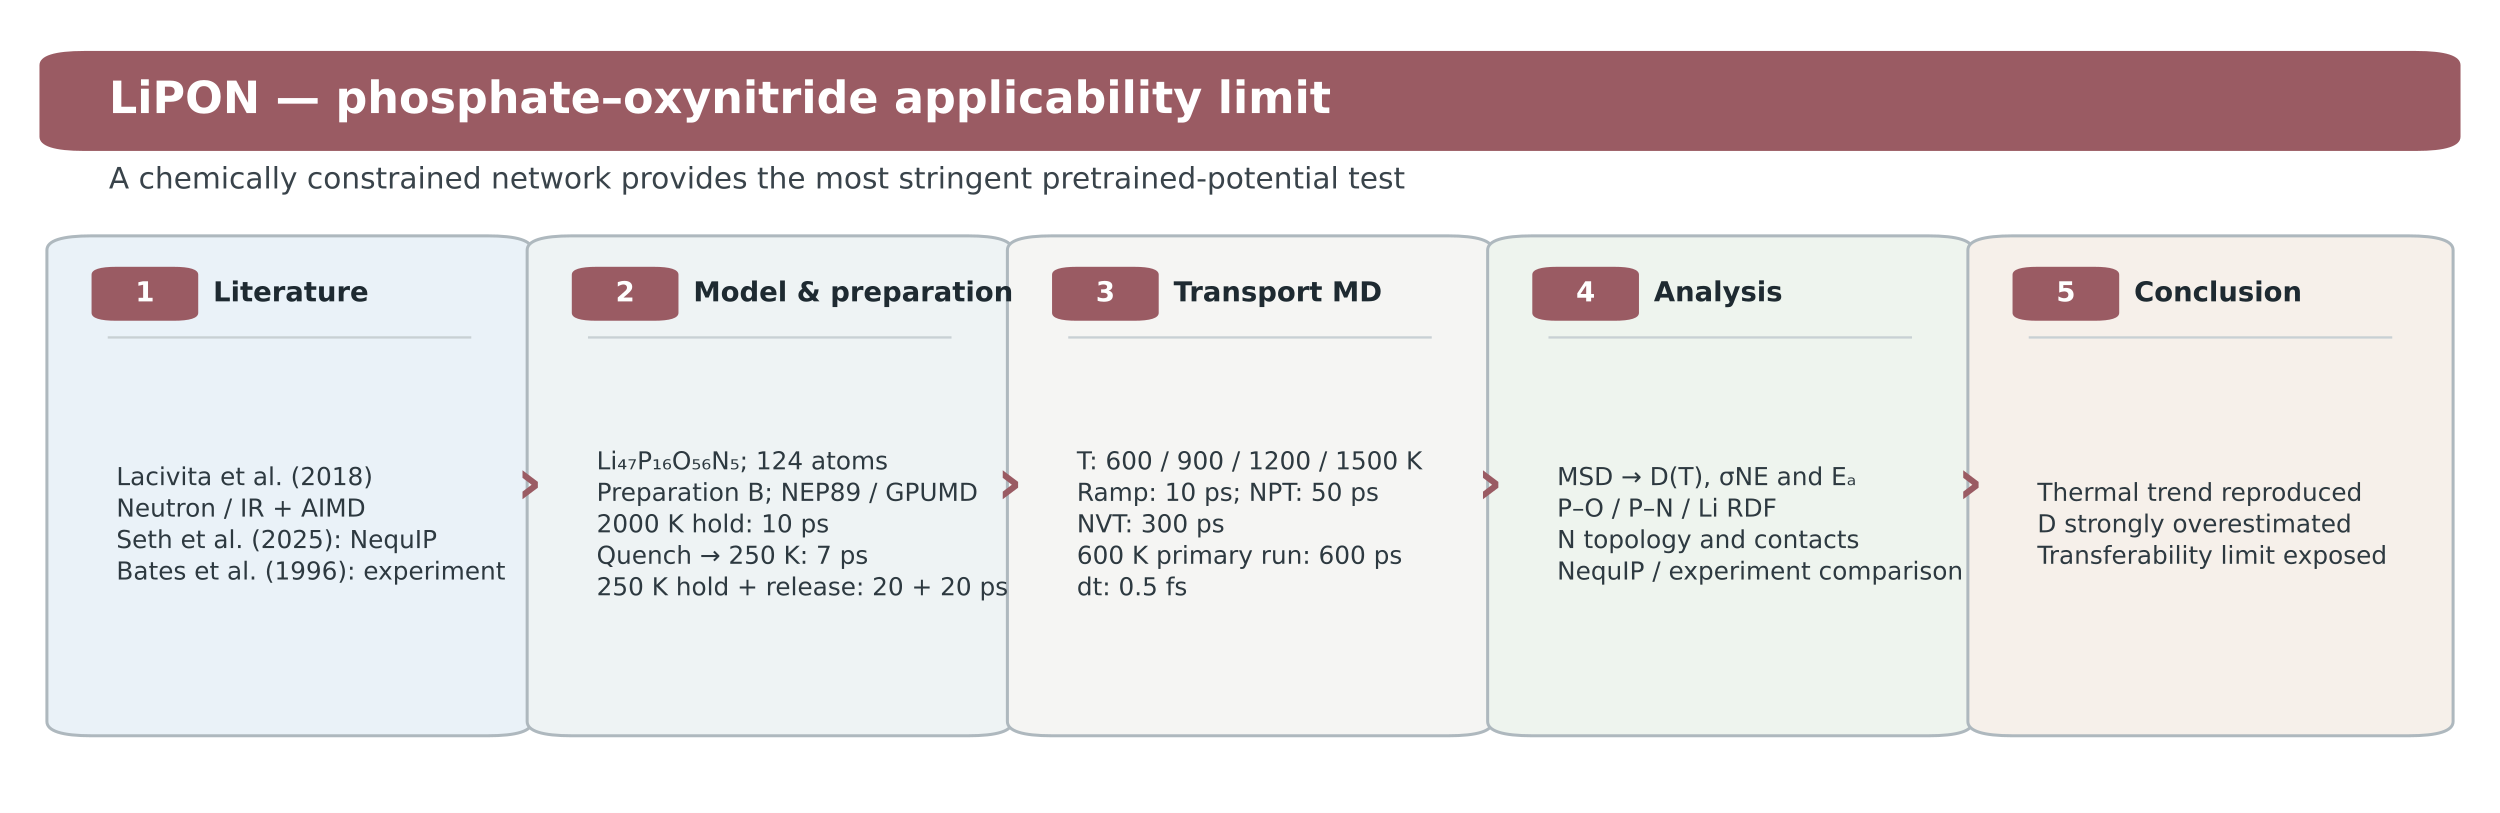
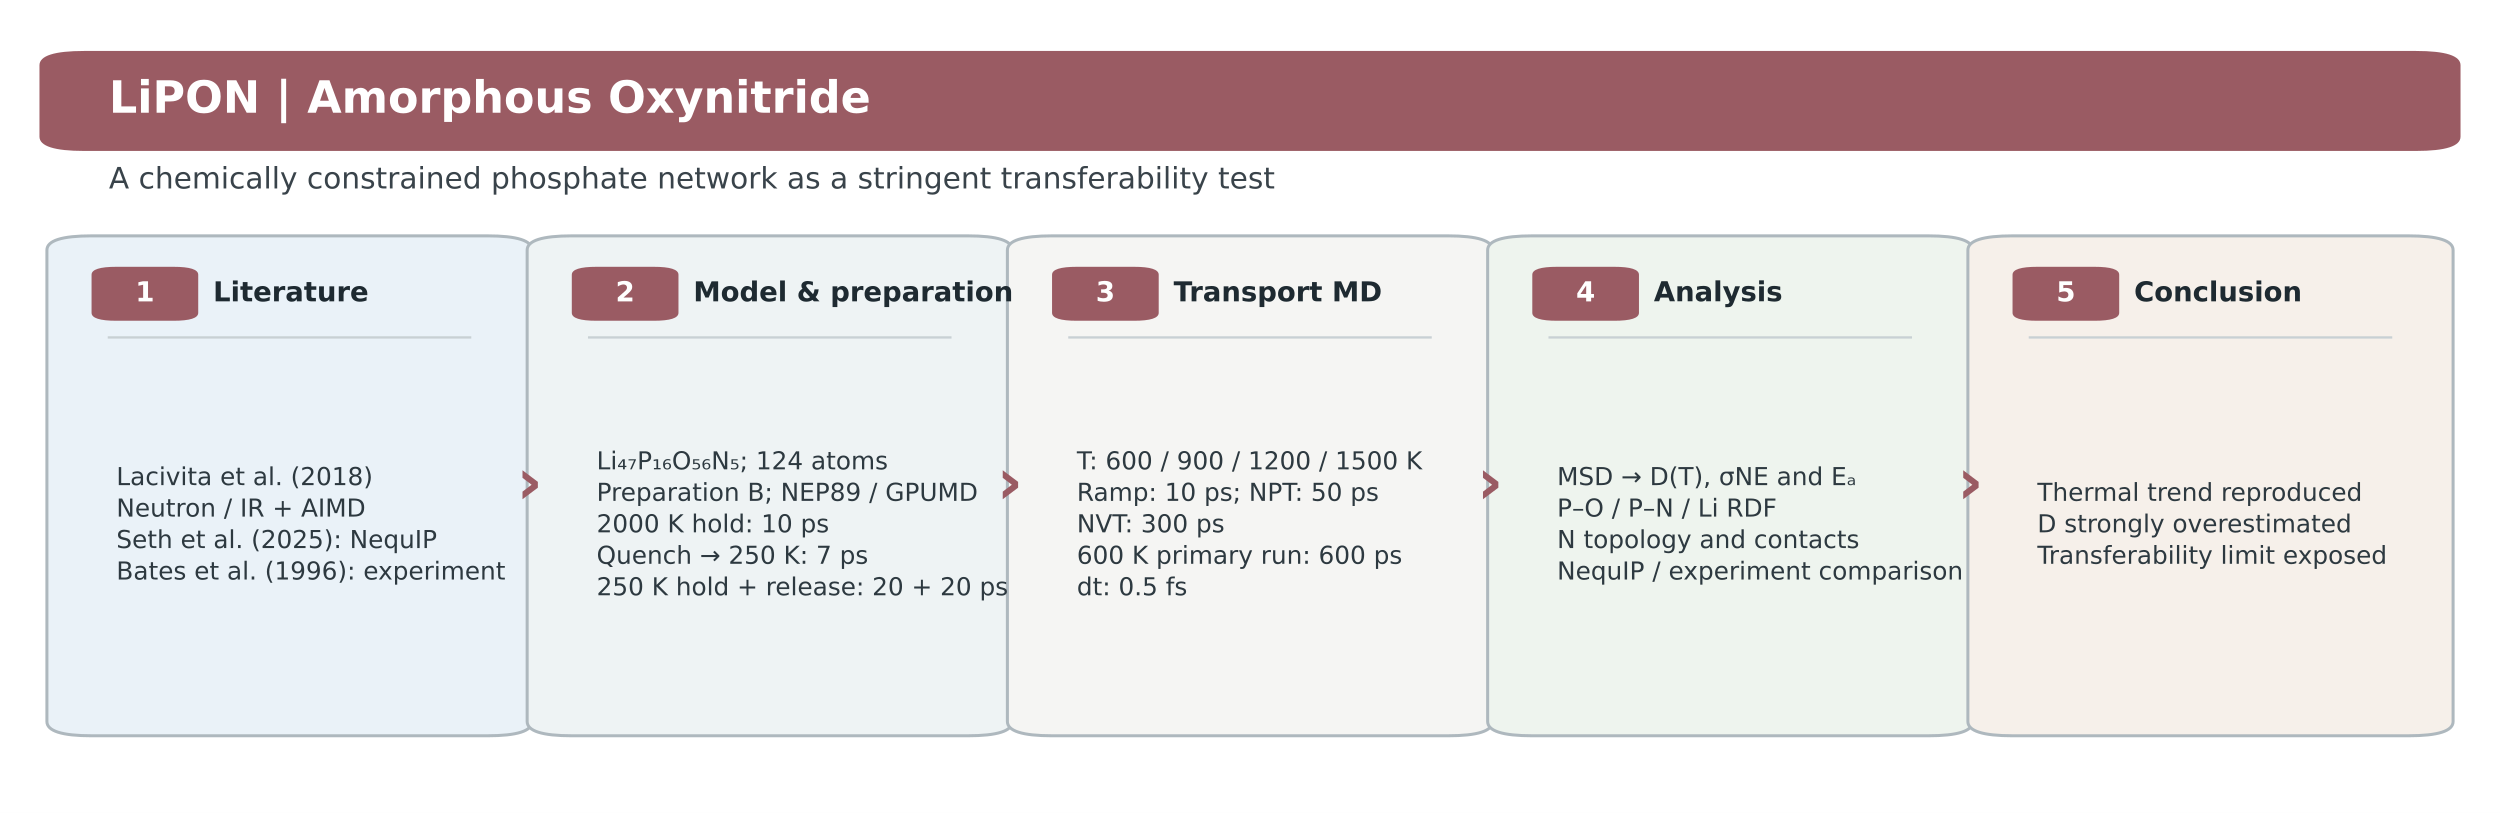
<svg xmlns="http://www.w3.org/2000/svg" width="742.32pt" height="241.38pt" viewBox="0 0 742.32 241.38" version="1.1">
  <defs>
    <style type="text/css">*{stroke-linejoin: round; stroke-linecap: butt}</style>
  </defs>
  <g id="figure_1">
    <g id="patch_1">
      <path d="M 0 241.38 L 742.32 241.38 L 742.32 0 L 0 0 z " style="fill: #ffffff" />
    </g>
    <g id="axes_1">
      <g id="patch_2">
-         <path d="M 24.977 44.82 L 717.343 44.82 Q 730.601 44.82 730.601 40.579 L 730.601 19.373 Q 730.601 15.132 717.343 15.132 L 24.977 15.132 Q 11.719 15.132 11.719 19.373 L 11.719 40.579 Q 11.719 44.82 24.977 44.82 z " clip-path="url(#p6951521741)" style="fill: #9a5b63" />
+         <path d="M 24.977 44.82 L 717.343 44.82 Q 730.601 44.82 730.601 40.579 L 730.601 19.373 Q 730.601 15.132 717.343 15.132 L 24.977 15.132 Q 11.719 15.132 11.719 19.373 L 11.719 40.579 Q 11.719 44.82 24.977 44.82 z " clip-path="url(#p00bf912e03)" style="fill: #9a5b63" />
      </g>
      <g id="patch_3">
-         <path d="M 27.186 218.472 L 144.741 218.472 Q 158 218.472 158 214.231 L 158 74.273 Q 158 70.032 144.741 70.032 L 27.186 70.032 Q 13.928 70.032 13.928 74.273 L 13.928 214.231 Q 13.928 218.472 27.186 218.472 z " clip-path="url(#p6951521741)" style="fill: #eaf2f8; stroke: #aeb8be; stroke-width: 0.9; stroke-linejoin: miter" />
+         <path d="M 27.186 218.472 L 144.741 218.472 Q 158 218.472 158 214.231 L 158 74.273 Q 158 70.032 144.741 70.032 L 27.186 70.032 Q 13.928 70.032 13.928 74.273 L 13.928 214.231 Q 13.928 218.472 27.186 218.472 z " clip-path="url(#p00bf912e03)" style="fill: #eaf2f8; stroke: #aeb8be; stroke-width: 0.9; stroke-linejoin: miter" />
      </g>
      <g id="patch_4">
-         <path d="M 34.552 95.243 L 51.493 95.243 Q 58.859 95.243 58.859 92.887 L 58.859 81.577 Q 58.859 79.221 51.493 79.221 L 34.552 79.221 Q 27.186 79.221 27.186 81.577 L 27.186 92.887 Q 27.186 95.243 34.552 95.243 z " clip-path="url(#p6951521741)" style="fill: #9a5b63" />
+         <path d="M 34.552 95.243 L 51.493 95.243 Q 58.859 95.243 58.859 92.887 L 58.859 81.577 Q 58.859 79.221 51.493 79.221 L 34.552 79.221 Q 27.186 79.221 27.186 81.577 L 27.186 92.887 Q 27.186 95.243 34.552 95.243 z " clip-path="url(#p00bf912e03)" style="fill: #9a5b63" />
      </g>
      <g id="patch_5">
-         <path d="M 169.784 218.472 L 287.339 218.472 Q 300.598 218.472 300.598 214.231 L 300.598 74.273 Q 300.598 70.032 287.339 70.032 L 169.784 70.032 Q 156.526 70.032 156.526 74.273 L 156.526 214.231 Q 156.526 218.472 169.784 218.472 z " clip-path="url(#p6951521741)" style="fill: #eef3f4; stroke: #aeb8be; stroke-width: 0.9; stroke-linejoin: miter" />
+         <path d="M 169.784 218.472 L 287.339 218.472 Q 300.598 218.472 300.598 214.231 L 300.598 74.273 Q 300.598 70.032 287.339 70.032 L 169.784 70.032 Q 156.526 70.032 156.526 74.273 L 156.526 214.231 Q 156.526 218.472 169.784 218.472 z " clip-path="url(#p00bf912e03)" style="fill: #eef3f4; stroke: #aeb8be; stroke-width: 0.9; stroke-linejoin: miter" />
      </g>
      <g id="patch_6">
-         <path d="M 177.15 95.243 L 194.091 95.243 Q 201.457 95.243 201.457 92.887 L 201.457 81.577 Q 201.457 79.221 194.091 79.221 L 177.15 79.221 Q 169.784 79.221 169.784 81.577 L 169.784 92.887 Q 169.784 95.243 177.15 95.243 z " clip-path="url(#p6951521741)" style="fill: #9a5b63" />
+         <path d="M 177.15 95.243 L 194.091 95.243 Q 201.457 95.243 201.457 92.887 L 201.457 81.577 Q 201.457 79.221 194.091 79.221 L 177.15 79.221 Q 169.784 79.221 169.784 81.577 L 169.784 92.887 Q 169.784 95.243 177.15 95.243 z " clip-path="url(#p00bf912e03)" style="fill: #9a5b63" />
      </g>
      <g id="patch_7">
-         <path d="M 312.383 218.472 L 429.937 218.472 Q 443.196 218.472 443.196 214.231 L 443.196 74.273 Q 443.196 70.032 429.937 70.032 L 312.383 70.032 Q 299.124 70.032 299.124 74.273 L 299.124 214.231 Q 299.124 218.472 312.383 218.472 z " clip-path="url(#p6951521741)" style="fill: #f5f5f3; stroke: #aeb8be; stroke-width: 0.9; stroke-linejoin: miter" />
+         <path d="M 312.383 218.472 L 429.937 218.472 Q 443.196 218.472 443.196 214.231 L 443.196 74.273 Q 443.196 70.032 429.937 70.032 L 312.383 70.032 Q 299.124 70.032 299.124 74.273 L 299.124 214.231 Q 299.124 218.472 312.383 218.472 z " clip-path="url(#p00bf912e03)" style="fill: #f5f5f3; stroke: #aeb8be; stroke-width: 0.9; stroke-linejoin: miter" />
      </g>
      <g id="patch_8">
-         <path d="M 319.748 95.243 L 336.689 95.243 Q 344.055 95.243 344.055 92.887 L 344.055 81.577 Q 344.055 79.221 336.689 79.221 L 319.748 79.221 Q 312.383 79.221 312.383 81.577 L 312.383 92.887 Q 312.383 95.243 319.748 95.243 z " clip-path="url(#p6951521741)" style="fill: #9a5b63" />
+         <path d="M 319.748 95.243 L 336.689 95.243 Q 344.055 95.243 344.055 92.887 L 344.055 81.577 Q 344.055 79.221 336.689 79.221 L 319.748 79.221 Q 312.383 79.221 312.383 81.577 L 312.383 92.887 Q 312.383 95.243 319.748 95.243 z " clip-path="url(#p00bf912e03)" style="fill: #9a5b63" />
      </g>
      <g id="patch_9">
-         <path d="M 454.981 218.472 L 572.536 218.472 Q 585.794 218.472 585.794 214.231 L 585.794 74.273 Q 585.794 70.032 572.536 70.032 L 454.981 70.032 Q 441.722 70.032 441.722 74.273 L 441.722 214.231 Q 441.722 218.472 454.981 218.472 z " clip-path="url(#p6951521741)" style="fill: #eef4ee; stroke: #aeb8be; stroke-width: 0.9; stroke-linejoin: miter" />
+         <path d="M 454.981 218.472 L 572.536 218.472 Q 585.794 218.472 585.794 214.231 L 585.794 74.273 Q 585.794 70.032 572.536 70.032 L 454.981 70.032 Q 441.722 70.032 441.722 74.273 L 441.722 214.231 Q 441.722 218.472 454.981 218.472 z " clip-path="url(#p00bf912e03)" style="fill: #eef4ee; stroke: #aeb8be; stroke-width: 0.9; stroke-linejoin: miter" />
      </g>
      <g id="patch_10">
-         <path d="M 462.346 95.243 L 479.287 95.243 Q 486.653 95.243 486.653 92.887 L 486.653 81.577 Q 486.653 79.221 479.287 79.221 L 462.346 79.221 Q 454.981 79.221 454.981 81.577 L 454.981 92.887 Q 454.981 95.243 462.346 95.243 z " clip-path="url(#p6951521741)" style="fill: #9a5b63" />
+         <path d="M 462.346 95.243 L 479.287 95.243 Q 486.653 95.243 486.653 92.887 L 486.653 81.577 Q 486.653 79.221 479.287 79.221 L 462.346 79.221 Q 454.981 79.221 454.981 81.577 L 454.981 92.887 Q 454.981 95.243 462.346 95.243 z " clip-path="url(#p00bf912e03)" style="fill: #9a5b63" />
      </g>
      <g id="patch_11">
-         <path d="M 597.579 218.472 L 715.134 218.472 Q 728.392 218.472 728.392 214.231 L 728.392 74.273 Q 728.392 70.032 715.134 70.032 L 597.579 70.032 Q 584.32 70.032 584.32 74.273 L 584.32 214.231 Q 584.32 218.472 597.579 218.472 z " clip-path="url(#p6951521741)" style="fill: #f6f0ea; stroke: #aeb8be; stroke-width: 0.9; stroke-linejoin: miter" />
+         <path d="M 597.579 218.472 L 715.134 218.472 Q 728.392 218.472 728.392 214.231 L 728.392 74.273 Q 728.392 70.032 715.134 70.032 L 597.579 70.032 Q 584.32 70.032 584.32 74.273 L 584.32 214.231 Q 584.32 218.472 597.579 218.472 z " clip-path="url(#p00bf912e03)" style="fill: #f6f0ea; stroke: #aeb8be; stroke-width: 0.9; stroke-linejoin: miter" />
      </g>
      <g id="patch_12">
-         <path d="M 604.944 95.243 L 621.885 95.243 Q 629.251 95.243 629.251 92.887 L 629.251 81.577 Q 629.251 79.221 621.885 79.221 L 604.944 79.221 Q 597.579 79.221 597.579 81.577 L 597.579 92.887 Q 597.579 95.243 604.944 95.243 z " clip-path="url(#p6951521741)" style="fill: #9a5b63" />
+         <path d="M 604.944 95.243 L 621.885 95.243 Q 629.251 95.243 629.251 92.887 L 629.251 81.577 Q 629.251 79.221 621.885 79.221 L 604.944 79.221 Q 597.579 79.221 597.579 81.577 L 597.579 92.887 Q 597.579 95.243 604.944 95.243 z " clip-path="url(#p00bf912e03)" style="fill: #9a5b63" />
      </g>
      <g id="line2d_1">
-         <path d="M 32.342 100.191 L 139.586 100.191 " clip-path="url(#p6951521741)" style="fill: none; stroke: #c8d0d4; stroke-width: 0.7; stroke-linecap: square" />
+         <path d="M 32.342 100.191 L 139.586 100.191 " clip-path="url(#p00bf912e03)" style="fill: none; stroke: #c8d0d4; stroke-width: 0.7; stroke-linecap: square" />
      </g>
      <g id="line2d_2">
-         <path d="M 174.94 100.191 L 282.184 100.191 " clip-path="url(#p6951521741)" style="fill: none; stroke: #c8d0d4; stroke-width: 0.7; stroke-linecap: square" />
+         <path d="M 174.94 100.191 L 282.184 100.191 " clip-path="url(#p00bf912e03)" style="fill: none; stroke: #c8d0d4; stroke-width: 0.7; stroke-linecap: square" />
      </g>
      <g id="line2d_3">
-         <path d="M 317.538 100.191 L 424.782 100.191 " clip-path="url(#p6951521741)" style="fill: none; stroke: #c8d0d4; stroke-width: 0.7; stroke-linecap: square" />
+         <path d="M 317.538 100.191 L 424.782 100.191 " clip-path="url(#p00bf912e03)" style="fill: none; stroke: #c8d0d4; stroke-width: 0.7; stroke-linecap: square" />
      </g>
      <g id="line2d_4">
-         <path d="M 460.136 100.191 L 567.38 100.191 " clip-path="url(#p6951521741)" style="fill: none; stroke: #c8d0d4; stroke-width: 0.7; stroke-linecap: square" />
+         <path d="M 460.136 100.191 L 567.38 100.191 " clip-path="url(#p00bf912e03)" style="fill: none; stroke: #c8d0d4; stroke-width: 0.7; stroke-linecap: square" />
      </g>
      <g id="line2d_5">
-         <path d="M 602.734 100.191 L 709.978 100.191 " clip-path="url(#p6951521741)" style="fill: none; stroke: #c8d0d4; stroke-width: 0.7; stroke-linecap: square" />
+         <path d="M 602.734 100.191 L 709.978 100.191 " clip-path="url(#p00bf912e03)" style="fill: none; stroke: #c8d0d4; stroke-width: 0.7; stroke-linecap: square" />
      </g>
      <g id="text_1">
-         <text style="fill: #ffffff; font: 700 13.2px 'DejaVu Sans', 'Arial', 'Helvetica', sans-serif; text-anchor: start" x="32.342" y="33.567" transform="rotate(-0 32.3424 33.56711)">LiPON — phosphate–oxynitride applicability limit</text>
+         <text style="fill: #ffffff; font: 700 13.2px 'DejaVu Sans', 'Arial', 'Helvetica', sans-serif; text-anchor: start" x="32.342" y="33.464" transform="rotate(-0 32.3424 33.46399)">LiPON  |  Amorphous Oxynitride</text>
      </g>
      <g id="text_2">
-         <text style="fill: #39434a; font: 8.8px 'DejaVu Sans', 'Arial', 'Helvetica', sans-serif; text-anchor: start" x="32.342" y="55.967" transform="rotate(-0 32.3424 55.96655)">A chemically constrained network provides the most stringent pretrained-potential test</text>
+         <text style="fill: #39434a; font: 8.8px 'DejaVu Sans', 'Arial', 'Helvetica', sans-serif; text-anchor: start" x="32.342" y="55.967" transform="rotate(-0 32.3424 55.96655)">A chemically constrained phosphate network as a stringent transferability test</text>
      </g>
      <g id="text_3">
        <text style="fill: #ffffff; font: 700 8.2px 'DejaVu Sans', 'Arial', 'Helvetica', sans-serif; text-anchor: middle" x="43.023" y="89.495" transform="rotate(-0 43.02252 89.49465)">1</text>
      </g>
      <g id="text_4">
        <text style="fill: #1e2a31; font: 700 8.15px 'DejaVu Sans', 'Arial', 'Helvetica', sans-serif; text-anchor: start" x="63.278" y="89.481" transform="rotate(-0 63.27792 89.48085)">Literature</text>
      </g>
      <g id="text_5">
        <text style="fill: #2d3940; font: 7.35px 'DejaVu Sans', 'Arial', 'Helvetica', sans-serif" transform="translate(34.55208 144.0401)">Lacivita et al. (2018)</text>
        <text style="fill: #2d3940; font: 7.35px 'DejaVu Sans', 'Arial', 'Helvetica', sans-serif" transform="translate(34.55208 153.3875)">Neutron / IR + AIMD</text>
        <text style="fill: #2d3940; font: 7.35px 'DejaVu Sans', 'Arial', 'Helvetica', sans-serif" transform="translate(34.55208 162.7348)">Seth et al. (2025): NequIP</text>
        <text style="fill: #2d3940; font: 7.35px 'DejaVu Sans', 'Arial', 'Helvetica', sans-serif" transform="translate(34.55208 172.0822)">Bates et al. (1996): experiment</text>
      </g>
      <g id="text_6">
        <text style="fill: #ffffff; font: 700 8.2px 'DejaVu Sans', 'Arial', 'Helvetica', sans-serif; text-anchor: middle" x="185.621" y="89.495" transform="rotate(-0 185.6205 89.49465)">2</text>
      </g>
      <g id="text_7">
        <text style="fill: #1e2a31; font: 700 8.15px 'DejaVu Sans', 'Arial', 'Helvetica', sans-serif; text-anchor: start" x="205.876" y="89.481" transform="rotate(-0 205.8759 89.48085)">Model &amp; preparation</text>
      </g>
      <g id="text_8">
        <text style="fill: #2d3940; font: 7.35px 'DejaVu Sans', 'Arial', 'Helvetica', sans-serif" transform="translate(177.1501 139.3664)">Li₄₇P₁₆O₅₆N₅; 124 atoms</text>
        <text style="fill: #2d3940; font: 7.35px 'DejaVu Sans', 'Arial', 'Helvetica', sans-serif" transform="translate(177.1501 148.7138)">Preparation B; NEP89 / GPUMD</text>
        <text style="fill: #2d3940; font: 7.35px 'DejaVu Sans', 'Arial', 'Helvetica', sans-serif" transform="translate(177.1501 158.0611)">2000 K hold: 10 ps</text>
        <text style="fill: #2d3940; font: 7.35px 'DejaVu Sans', 'Arial', 'Helvetica', sans-serif" transform="translate(177.1501 167.4085)">Quench → 250 K: 7 ps</text>
        <text style="fill: #2d3940; font: 7.35px 'DejaVu Sans', 'Arial', 'Helvetica', sans-serif" transform="translate(177.1501 176.7559)">250 K hold + release: 20 + 20 ps</text>
      </g>
      <g id="text_9">
        <text style="fill: #ffffff; font: 700 8.2px 'DejaVu Sans', 'Arial', 'Helvetica', sans-serif; text-anchor: middle" x="328.219" y="89.495" transform="rotate(-0 328.2186 89.49465)">3</text>
      </g>
      <g id="text_10">
        <text style="fill: #1e2a31; font: 700 8.15px 'DejaVu Sans', 'Arial', 'Helvetica', sans-serif; text-anchor: start" x="348.474" y="89.481" transform="rotate(-0 348.474 89.48085)">Transport MD</text>
      </g>
      <g id="text_11">
        <text style="fill: #2d3940; font: 7.35px 'DejaVu Sans', 'Arial', 'Helvetica', sans-serif" transform="translate(319.7481 139.3664)">T: 600 / 900 / 1200 / 1500 K</text>
        <text style="fill: #2d3940; font: 7.35px 'DejaVu Sans', 'Arial', 'Helvetica', sans-serif" transform="translate(319.7481 148.7138)">Ramp: 10 ps; NPT: 50 ps</text>
        <text style="fill: #2d3940; font: 7.35px 'DejaVu Sans', 'Arial', 'Helvetica', sans-serif" transform="translate(319.7481 158.0611)">NVT: 300 ps</text>
        <text style="fill: #2d3940; font: 7.35px 'DejaVu Sans', 'Arial', 'Helvetica', sans-serif" transform="translate(319.7481 167.4085)">600 K primary run: 600 ps</text>
        <text style="fill: #2d3940; font: 7.35px 'DejaVu Sans', 'Arial', 'Helvetica', sans-serif" transform="translate(319.7481 176.7559)">dt: 0.5 fs</text>
      </g>
      <g id="text_12">
        <text style="fill: #ffffff; font: 700 8.2px 'DejaVu Sans', 'Arial', 'Helvetica', sans-serif; text-anchor: middle" x="470.817" y="89.495" transform="rotate(-0 470.8166 89.49465)">4</text>
      </g>
      <g id="text_13">
        <text style="fill: #1e2a31; font: 700 8.15px 'DejaVu Sans', 'Arial', 'Helvetica', sans-serif; text-anchor: start" x="491.072" y="89.449" transform="rotate(-0 491.072 89.44902)">Analysis</text>
      </g>
      <g id="text_14">
        <text style="fill: #2d3940; font: 7.35px 'DejaVu Sans', 'Arial', 'Helvetica', sans-serif" transform="translate(462.3461 144.0401)">MSD → D(T), σNE and Eₐ</text>
        <text style="fill: #2d3940; font: 7.35px 'DejaVu Sans', 'Arial', 'Helvetica', sans-serif" transform="translate(462.3461 153.3875)">P–O / P–N / Li RDF</text>
        <text style="fill: #2d3940; font: 7.35px 'DejaVu Sans', 'Arial', 'Helvetica', sans-serif" transform="translate(462.3461 162.7348)">N topology and contacts</text>
        <text style="fill: #2d3940; font: 7.35px 'DejaVu Sans', 'Arial', 'Helvetica', sans-serif" transform="translate(462.3461 172.0822)">NequIP / experiment comparison</text>
      </g>
      <g id="text_15">
        <text style="fill: #ffffff; font: 700 8.2px 'DejaVu Sans', 'Arial', 'Helvetica', sans-serif; text-anchor: middle" x="613.415" y="89.495" transform="rotate(-0 613.4146 89.49465)">5</text>
      </g>
      <g id="text_16">
        <text style="fill: #1e2a31; font: 700 8.15px 'DejaVu Sans', 'Arial', 'Helvetica', sans-serif; text-anchor: start" x="633.67" y="89.481" transform="rotate(-0 633.67 89.48085)">Conclusion</text>
      </g>
      <g id="text_17">
        <text style="fill: #2d3940; font: 7.35px 'DejaVu Sans', 'Arial', 'Helvetica', sans-serif" transform="translate(604.9441 148.7138)">Thermal trend reproduced</text>
        <text style="fill: #2d3940; font: 7.35px 'DejaVu Sans', 'Arial', 'Helvetica', sans-serif" transform="translate(604.9441 158.0611)">D strongly overestimated</text>
        <text style="fill: #2d3940; font: 7.35px 'DejaVu Sans', 'Arial', 'Helvetica', sans-serif" transform="translate(604.9441 167.4085)">Transferability limit exposed</text>
      </g>
      <g id="text_18">
        <text style="fill: #9a5b63; font: 700 19px 'DejaVu Sans', 'Arial', 'Helvetica', sans-serif; text-anchor: middle" x="157.263" y="149.495" transform="rotate(-0 157.263 149.4948)">›</text>
      </g>
      <g id="text_19">
        <text style="fill: #9a5b63; font: 700 19px 'DejaVu Sans', 'Arial', 'Helvetica', sans-serif; text-anchor: middle" x="299.861" y="149.495" transform="rotate(-0 299.861 149.4948)">›</text>
      </g>
      <g id="text_20">
        <text style="fill: #9a5b63; font: 700 19px 'DejaVu Sans', 'Arial', 'Helvetica', sans-serif; text-anchor: middle" x="442.459" y="149.495" transform="rotate(-0 442.459 149.4948)">›</text>
      </g>
      <g id="text_21">
        <text style="fill: #9a5b63; font: 700 19px 'DejaVu Sans', 'Arial', 'Helvetica', sans-serif; text-anchor: middle" x="585.057" y="149.495" transform="rotate(-0 585.057 149.4948)">›</text>
      </g>
    </g>
  </g>
  <defs>
-     <clipPath id="p6951521741">
+     <clipPath id="p00bf912e03">
      <rect x="2.88" y="2.88" width="736.56" height="235.62" />
    </clipPath>
  </defs>
</svg>
